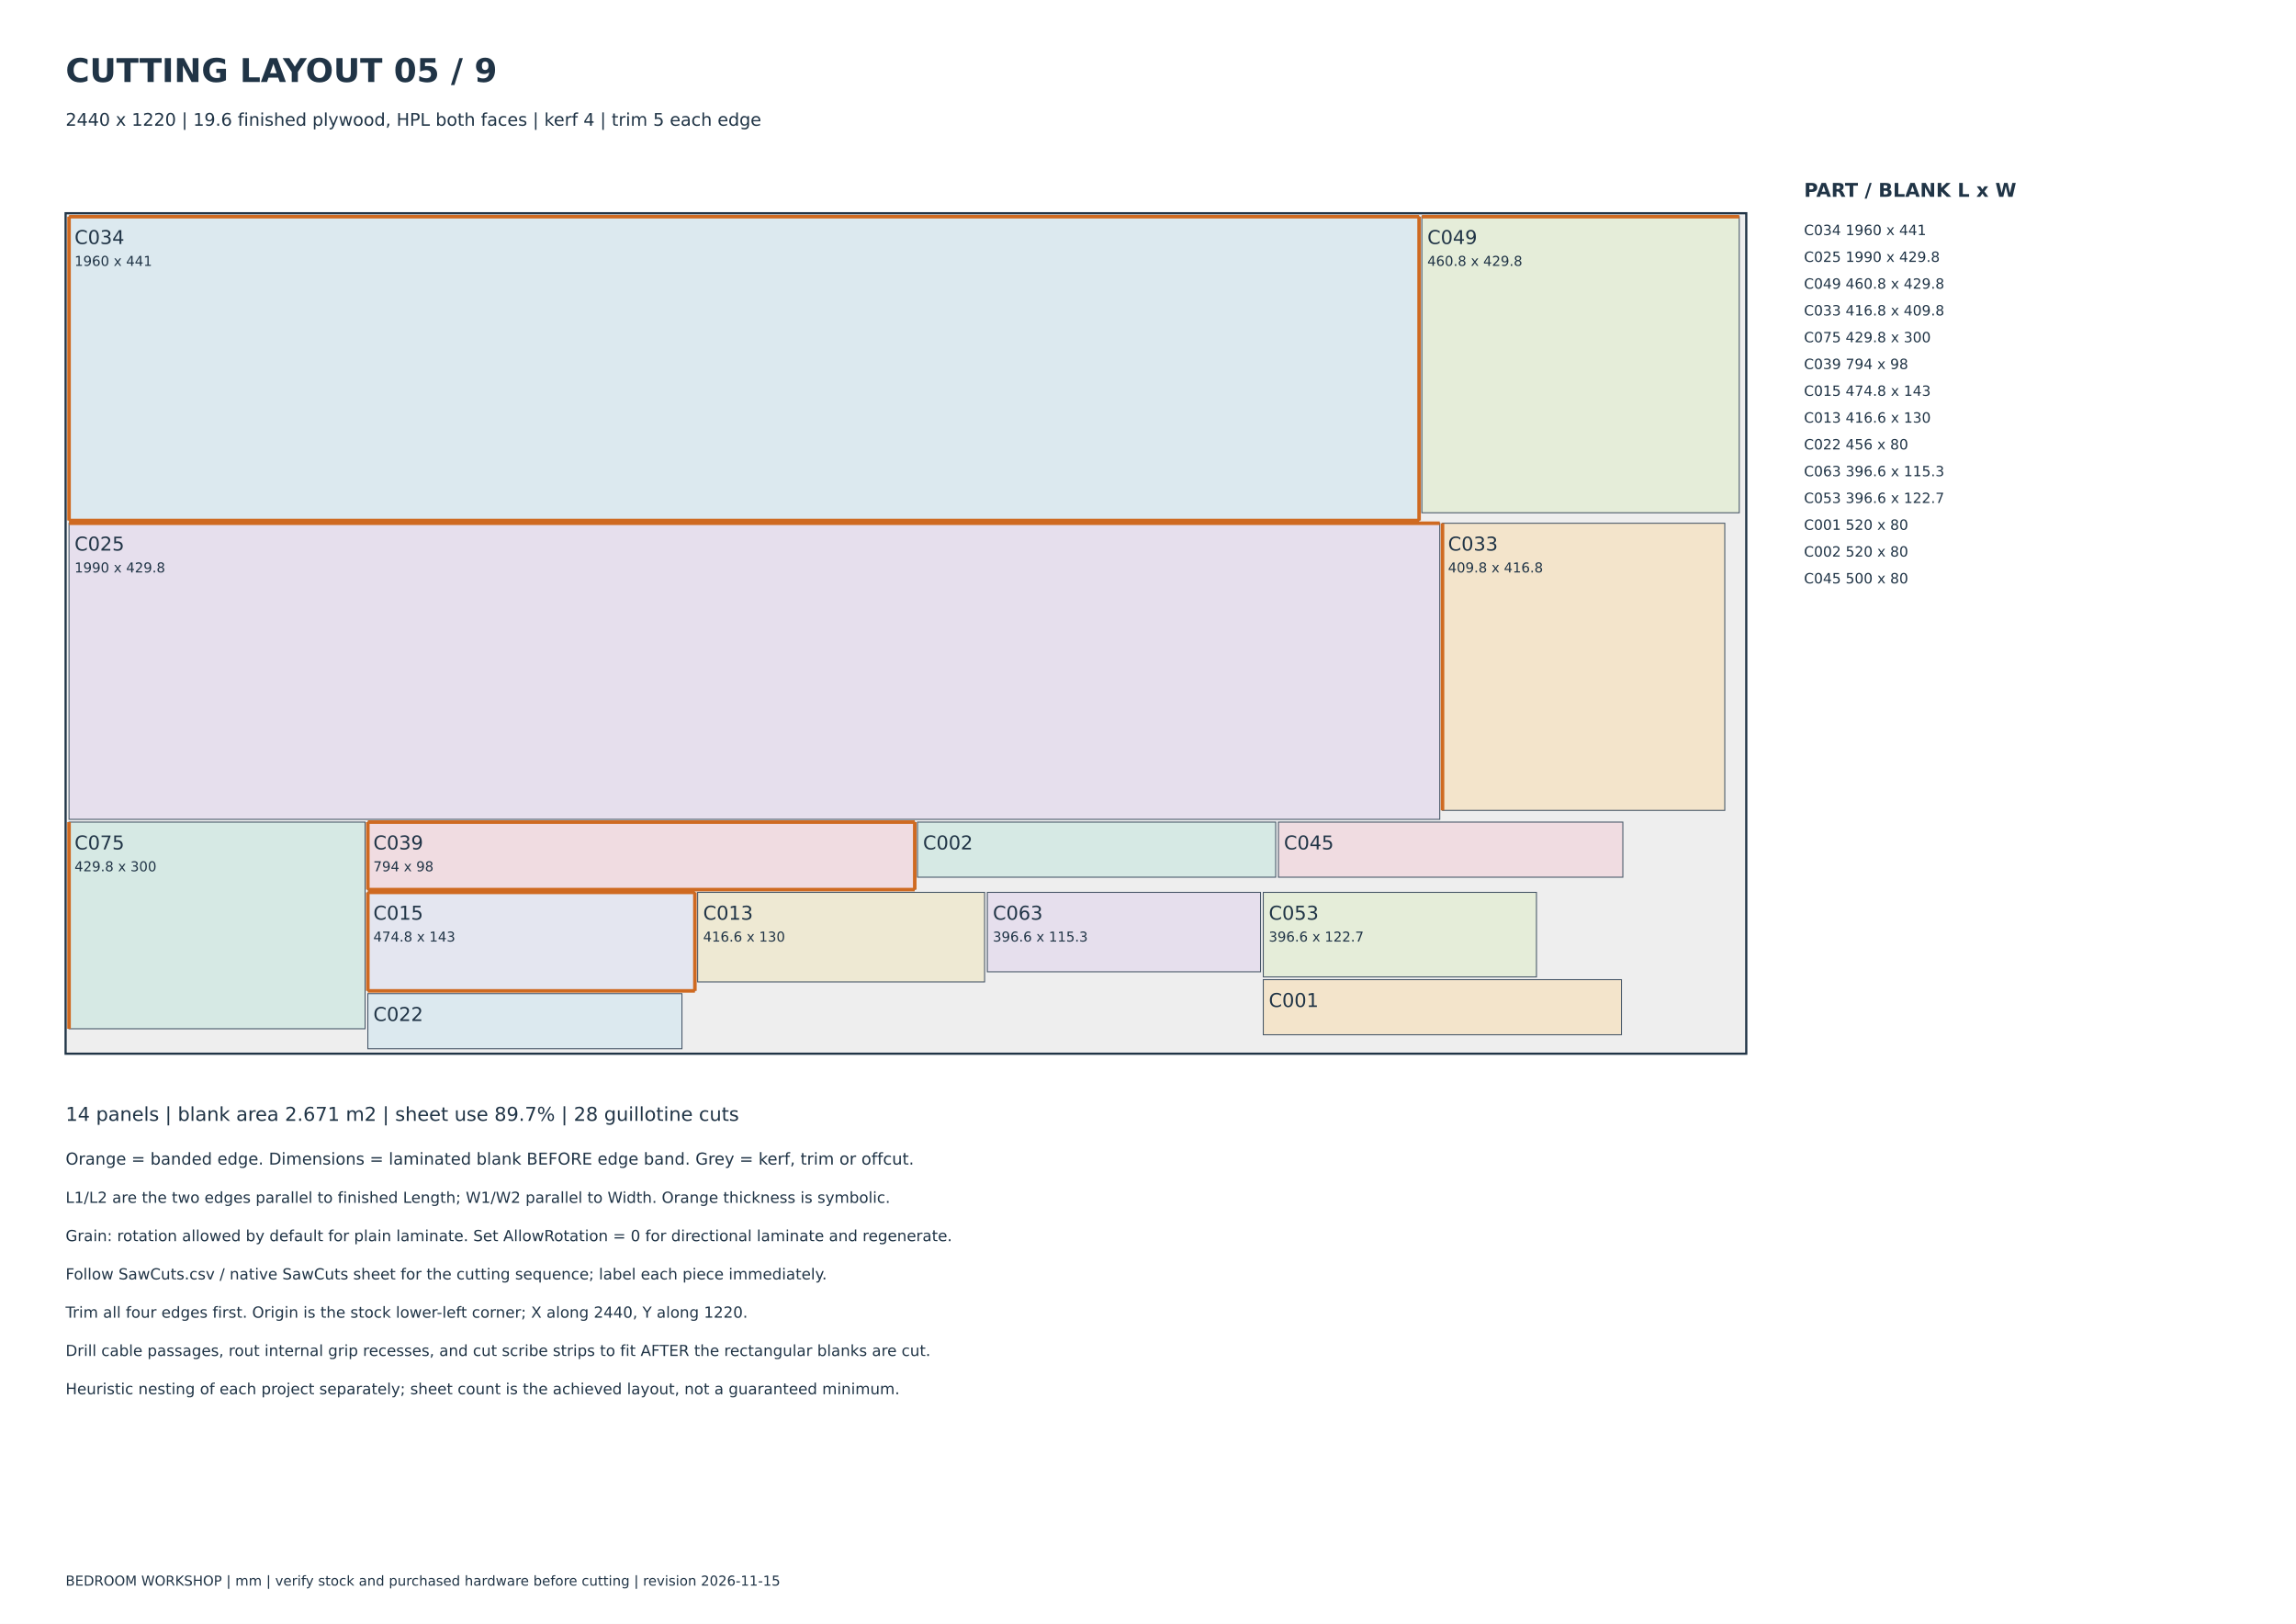
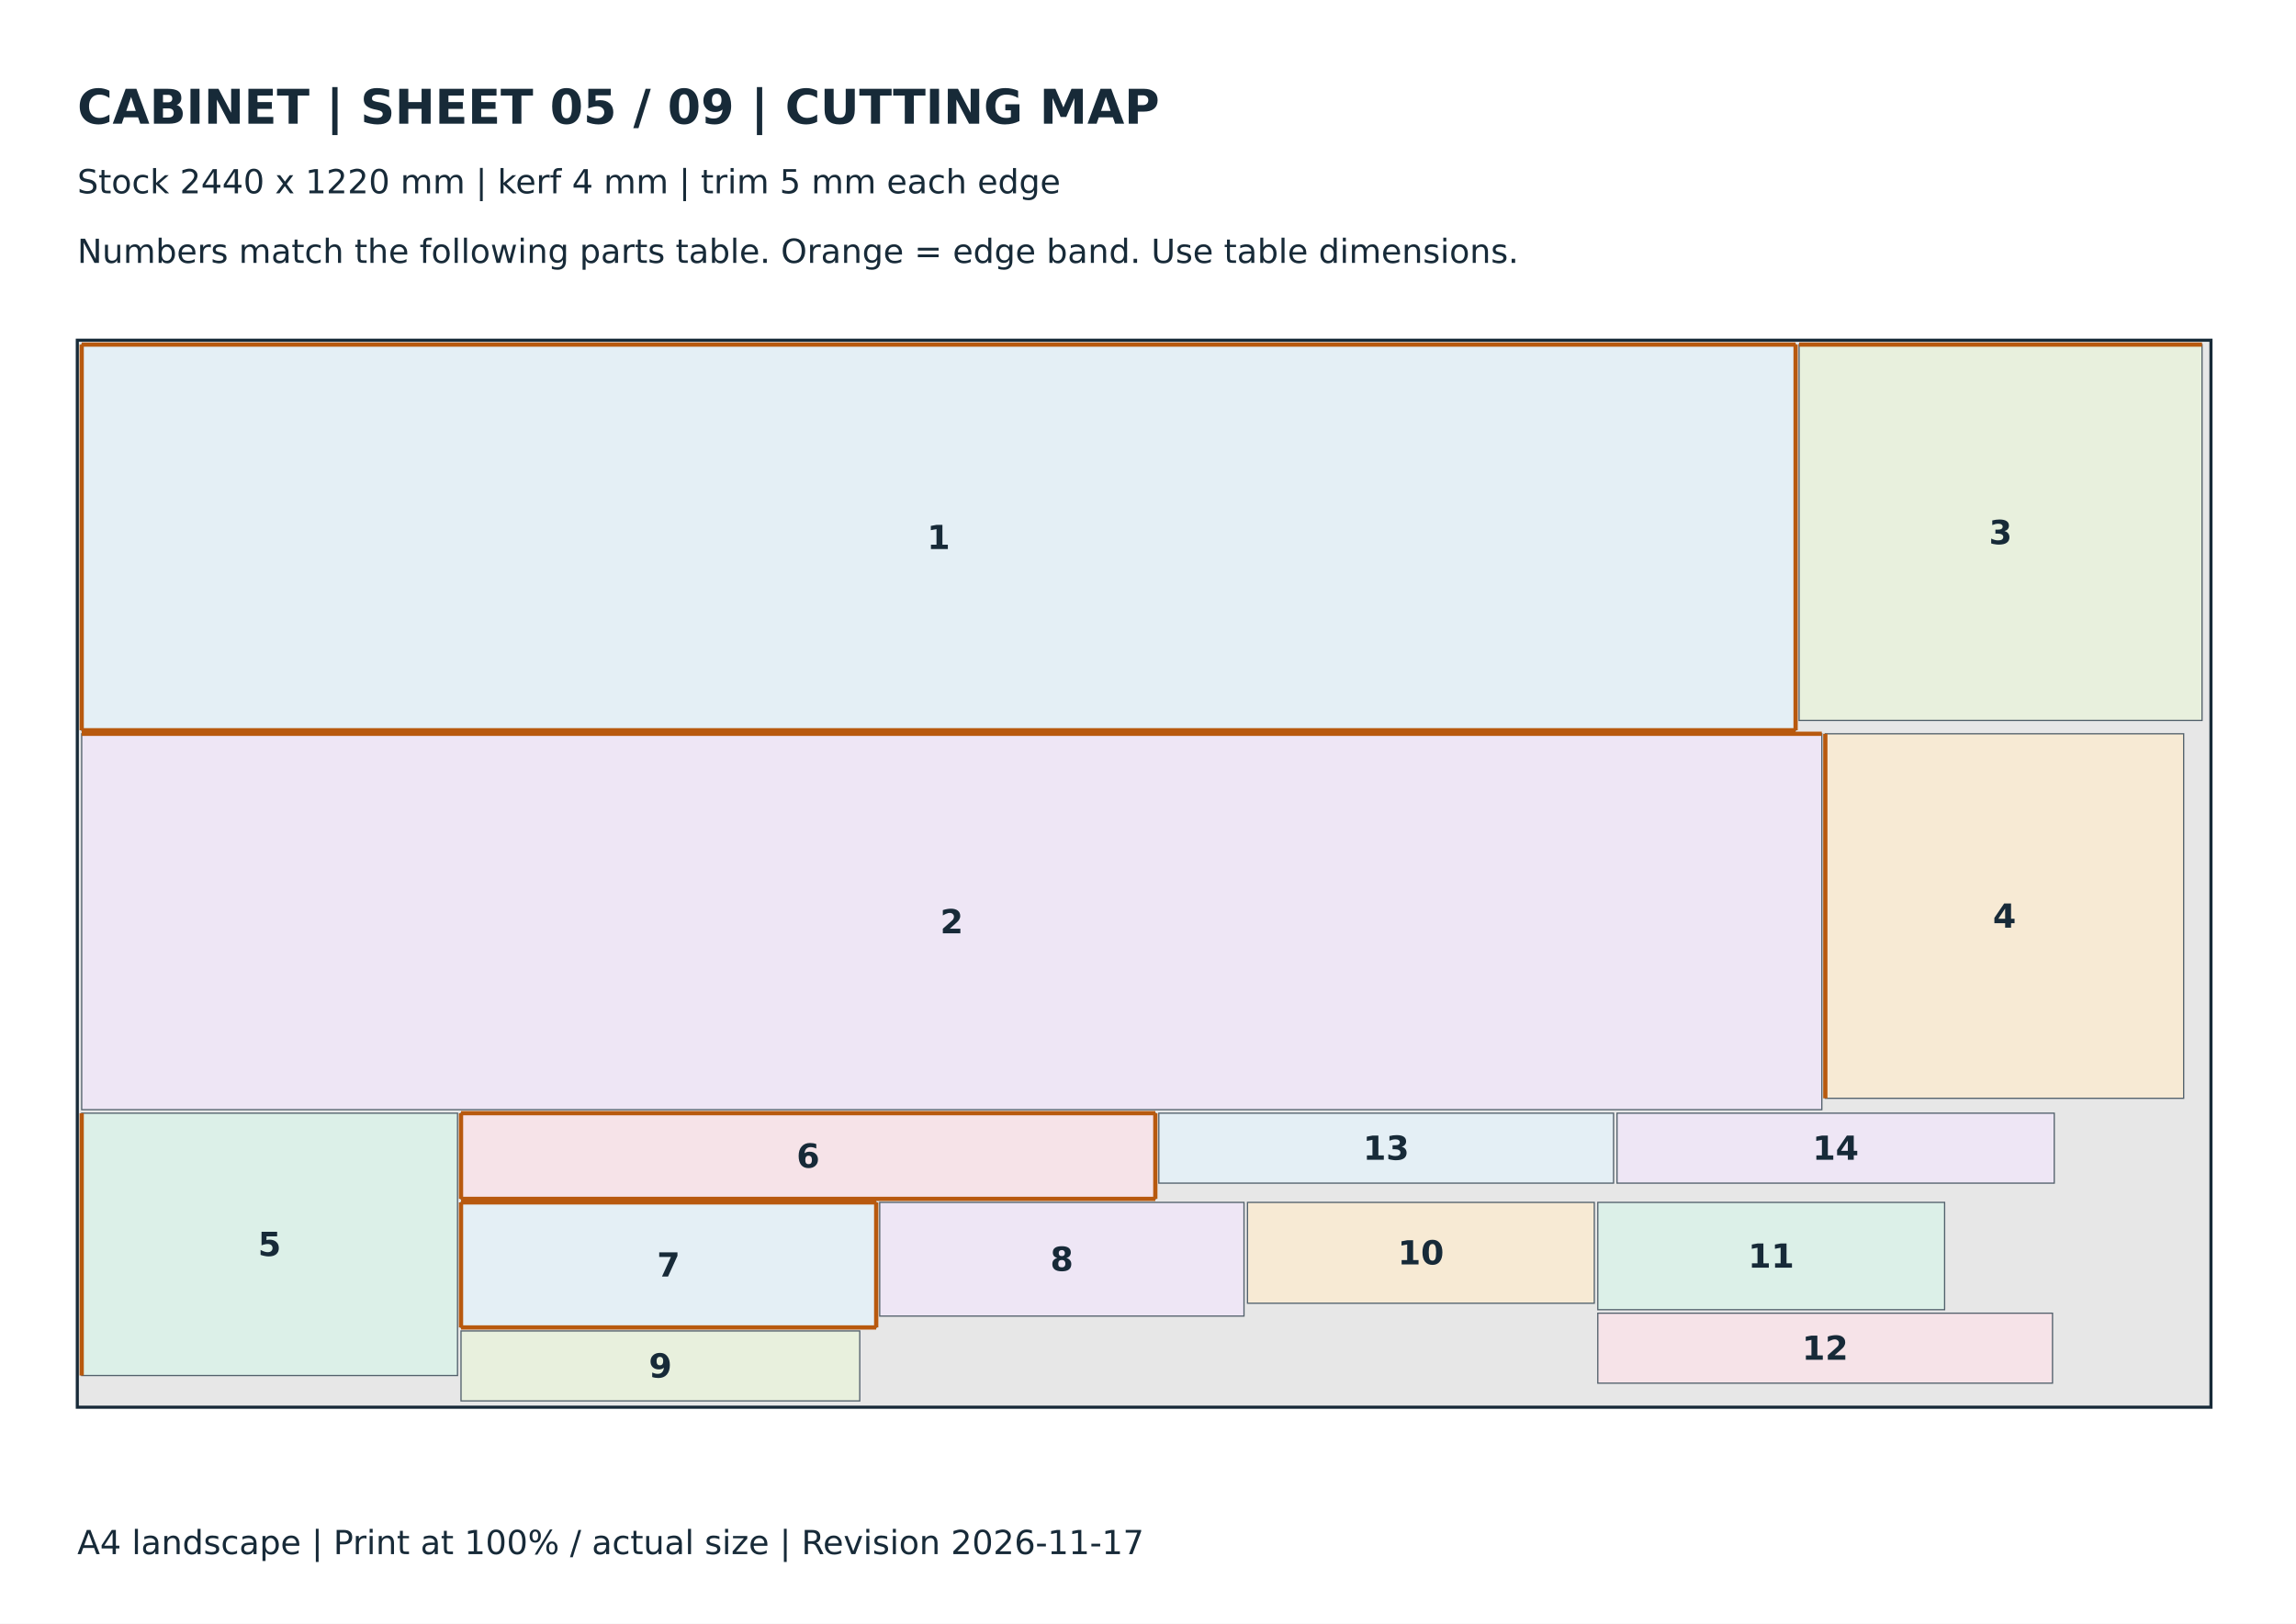
- <svg xmlns="http://www.w3.org/2000/svg" width="420mm" height="297mm" viewBox="0 0 420 297">
-   <rect width="420" height="297" fill="white" />
-   <style>text {font-family:DejaVu Sans,sans-serif;fill:#203446} .small{font-size:2.5px} .body{font-size:3.1px}</style>
-   <text x="12" y="15" font-size="6" font-weight="bold">CUTTING LAYOUT 05 / 9</text>
-   <text x="12" y="23" font-size="3.2">2440 x 1220 | 19.6 finished plywood, HPL both faces | kerf 4 | trim 5 each edge</text>
-   <text x="12" y="290" class="small">BEDROOM WORKSHOP | mm | verify stock and purchased hardware before cutting | revision 2026-11-15</text>
-   <rect x="12" y="39" width="307.44" height="153.72" fill="#eeeeee" stroke="#203446" stroke-width=".4" />
-   <rect x="12.63" y="39.63" width="246.96" height="55.566" fill="#dce9ef" stroke="#465667" stroke-width=".18" />
-   <text x="13.63" y="44.63" font-size="3.5">C034</text>
-   <text x="13.63" y="48.63" font-size="2.5">1960 x 441</text>
-   <path d="M12.63 39.63 L259.59 39.63" stroke="#cf6a21" stroke-width=".65" />
-   <path d="M12.63 95.196 L259.59 95.196" stroke="#cf6a21" stroke-width=".65" />
-   <path d="M12.63 39.63 L12.63 95.196" stroke="#cf6a21" stroke-width=".65" />
-   <path d="M259.59 39.63 L259.59 95.196" stroke="#cf6a21" stroke-width=".65" />
-   <rect x="12.63" y="95.7" width="250.74" height="54.155" fill="#e6dfed" stroke="#465667" stroke-width=".18" />
-   <text x="13.63" y="100.7" font-size="3.5">C025</text>
-   <text x="13.63" y="104.7" font-size="2.5">1990 x 429.8</text>
-   <path d="M12.63 95.7 L263.37 95.7" stroke="#cf6a21" stroke-width=".65" />
-   <rect x="260.094" y="39.63" width="58.061" height="54.155" fill="#e5edd9" stroke="#465667" stroke-width=".18" />
-   <text x="261.094" y="44.63" font-size="3.5">C049</text>
-   <text x="261.094" y="48.63" font-size="2.5">460.8 x 429.8</text>
-   <path d="M260.094 39.63 L318.155 39.63" stroke="#cf6a21" stroke-width=".65" />
-   <rect x="263.874" y="95.7" width="51.635" height="52.517" fill="#f3e4cb" stroke="#465667" stroke-width=".18" />
-   <text x="264.874" y="100.7" font-size="3.5">C033</text>
-   <text x="264.874" y="104.7" font-size="2.5">409.8 x 416.8</text>
-   <path d="M263.874 95.7 L263.874 148.217" stroke="#cf6a21" stroke-width=".65" />
-   <rect x="12.63" y="150.359" width="54.155" height="37.8" fill="#d6e9e4" stroke="#465667" stroke-width=".18" />
-   <text x="13.63" y="155.359" font-size="3.5">C075</text>
-   <text x="13.63" y="159.359" font-size="2.5">429.8 x 300</text>
-   <path d="M12.63 150.359 L12.63 188.159" stroke="#cf6a21" stroke-width=".65" />
-   <rect x="67.289" y="150.359" width="100.044" height="12.348" fill="#f0dce1" stroke="#465667" stroke-width=".18" />
-   <text x="68.289" y="155.359" font-size="3.5">C039</text>
-   <text x="68.289" y="159.359" font-size="2.5">794 x 98</text>
-   <path d="M67.289 150.359 L167.333 150.359" stroke="#cf6a21" stroke-width=".65" />
-   <path d="M67.289 162.707 L167.333 162.707" stroke="#cf6a21" stroke-width=".65" />
-   <path d="M67.289 150.359 L67.289 162.707" stroke="#cf6a21" stroke-width=".65" />
-   <path d="M167.333 150.359 L167.333 162.707" stroke="#cf6a21" stroke-width=".65" />
-   <rect x="67.289" y="163.211" width="59.825" height="18.018" fill="#e4e6f0" stroke="#465667" stroke-width=".18" />
-   <text x="68.289" y="168.211" font-size="3.5">C015</text>
-   <text x="68.289" y="172.211" font-size="2.5">474.8 x 143</text>
-   <path d="M67.289 163.211 L127.114 163.211" stroke="#cf6a21" stroke-width=".65" />
-   <path d="M67.289 181.229 L127.114 181.229" stroke="#cf6a21" stroke-width=".65" />
-   <path d="M67.289 163.211 L67.289 181.229" stroke="#cf6a21" stroke-width=".65" />
-   <path d="M127.114 163.211 L127.114 181.229" stroke="#cf6a21" stroke-width=".65" />
-   <rect x="127.618" y="163.211" width="52.492" height="16.38" fill="#eee9d3" stroke="#465667" stroke-width=".18" />
-   <text x="128.618" y="168.211" font-size="3.5">C013</text>
-   <text x="128.618" y="172.211" font-size="2.5">416.6 x 130</text>
-   <rect x="67.289" y="181.733" width="57.456" height="10.08" fill="#dce9ef" stroke="#465667" stroke-width=".18" />
-   <text x="68.289" y="186.733" font-size="3.5">C022</text>
-   <rect x="180.613" y="163.211" width="49.972" height="14.528" fill="#e6dfed" stroke="#465667" stroke-width=".18" />
-   <text x="181.613" y="168.211" font-size="3.5">C063</text>
-   <text x="181.613" y="172.211" font-size="2.5">396.6 x 115.3</text>
-   <rect x="231.089" y="163.211" width="49.972" height="15.46" fill="#e5edd9" stroke="#465667" stroke-width=".18" />
-   <text x="232.089" y="168.211" font-size="3.5">C053</text>
-   <text x="232.089" y="172.211" font-size="2.5">396.6 x 122.7</text>
-   <rect x="231.089" y="179.175" width="65.52" height="10.08" fill="#f3e4cb" stroke="#465667" stroke-width=".18" />
-   <text x="232.089" y="184.175" font-size="3.5">C001</text>
-   <rect x="167.837" y="150.359" width="65.52" height="10.08" fill="#d6e9e4" stroke="#465667" stroke-width=".18" />
-   <text x="168.837" y="155.359" font-size="3.5">C002</text>
-   <rect x="233.861" y="150.359" width="63.0" height="10.08" fill="#f0dce1" stroke="#465667" stroke-width=".18" />
-   <text x="234.861" y="155.359" font-size="3.5">C045</text>
-   <text x="12" y="205" font-size="3.5">14 panels | blank area 2.671 m2 | sheet use 89.7% | 28 guillotine cuts</text>
-   <text x="12" y="213" font-size="3">Orange = banded edge. Dimensions = laminated blank BEFORE edge band. Grey = kerf, trim or offcut.</text>
-   <text x="12" y="220" font-size="2.8">L1/L2 are the two edges parallel to finished Length; W1/W2 parallel to Width. Orange thickness is symbolic.</text>
-   <text x="12" y="227" font-size="2.8">Grain: rotation allowed by default for plain laminate. Set AllowRotation = 0 for directional laminate and regenerate.</text>
-   <text x="12" y="234" font-size="2.8">Follow SawCuts.csv / native SawCuts sheet for the cutting sequence; label each piece immediately.</text>
-   <text x="12" y="241" font-size="2.8">Trim all four edges first. Origin is the stock lower-left corner; X along 2440, Y along 1220.</text>
-   <text x="12" y="248" font-size="2.8">Drill cable passages, rout internal grip recesses, and cut scribe strips to fit AFTER the rectangular blanks are cut.</text>
-   <text x="12" y="255" font-size="2.8">Heuristic nesting of each project separately; sheet count is the achieved layout, not a guaranteed minimum.</text>
-   <text x="330" y="36" font-size="3.5" font-weight="bold">PART / BLANK L x W</text>
-   <text x="330" y="43.0" font-size="2.6">C034  1960 x 441</text>
-   <text x="330" y="47.9" font-size="2.6">C025  1990 x 429.8</text>
-   <text x="330" y="52.8" font-size="2.6">C049  460.8 x 429.8</text>
-   <text x="330" y="57.7" font-size="2.6">C033  416.8 x 409.8</text>
-   <text x="330" y="62.6" font-size="2.6">C075  429.8 x 300</text>
-   <text x="330" y="67.5" font-size="2.6">C039  794 x 98</text>
-   <text x="330" y="72.4" font-size="2.6">C015  474.8 x 143</text>
-   <text x="330" y="77.3" font-size="2.6">C013  416.6 x 130</text>
-   <text x="330" y="82.2" font-size="2.6">C022  456 x 80</text>
-   <text x="330" y="87.1" font-size="2.6">C063  396.6 x 115.3</text>
-   <text x="330" y="92.0" font-size="2.6">C053  396.6 x 122.7</text>
-   <text x="330" y="96.9" font-size="2.6">C001  520 x 80</text>
-   <text x="330" y="101.8" font-size="2.6">C002  520 x 80</text>
-   <text x="330" y="106.7" font-size="2.6">C045  500 x 80</text>
+ <svg xmlns="http://www.w3.org/2000/svg" width="297mm" height="210mm" viewBox="0 0 297 210">
+   <rect width="297" height="210" fill="white" />
+   <style>text {font-family:DejaVu Sans,sans-serif;fill:#172a38}</style>
+   <text x="10" y="16" font-size="6.2" font-weight="bold">CABINET | SHEET 05 / 09 | CUTTING MAP</text>
+   <text x="10" y="25" font-size="4.3">Stock 2440 x 1220 mm | kerf 4 mm | trim 5 mm each edge</text>
+   <text x="10" y="201" font-size="4.3">A4 landscape | Print at 100% / actual size | Revision 2026-11-17</text>
+   <text x="10" y="34" font-size="4.3">Numbers match the following parts table. Orange = edge band. Use table dimensions.</text>
+   <rect x="10" y="44" width="276.0" height="138.0" fill="#e7e7e7" stroke="#172a38" stroke-width=".4" />
+   <rect x="10.566" y="44.566" width="221.705" height="49.884" fill="#e4eff5" stroke="#52606b" stroke-width=".16" />
+   <path d="M10.566 44.566 L232.27 44.566" stroke="#b8590e" stroke-width=".55" />
+   <path d="M10.566 94.449 L232.27 94.449" stroke="#b8590e" stroke-width=".55" />
+   <path d="M10.566 44.566 L10.566 94.449" stroke="#b8590e" stroke-width=".55" />
+   <path d="M232.27 44.566 L232.27 94.449" stroke="#b8590e" stroke-width=".55" />
+   <text x="121.418" y="71.007" font-size="4.3" text-anchor="middle" font-weight="bold">1</text>
+   <rect x="10.566" y="94.902" width="225.098" height="48.617" fill="#eee6f5" stroke="#52606b" stroke-width=".16" />
+   <path d="M10.566 94.902 L235.664 94.902" stroke="#b8590e" stroke-width=".55" />
+   <text x="123.115" y="120.71" font-size="4.3" text-anchor="middle" font-weight="bold">2</text>
+   <rect x="232.723" y="44.566" width="52.123" height="48.617" fill="#e8f0dd" stroke="#52606b" stroke-width=".16" />
+   <path d="M232.723 44.566 L284.846 44.566" stroke="#b8590e" stroke-width=".55" />
+   <text x="258.785" y="70.374" font-size="4.3" text-anchor="middle" font-weight="bold">3</text>
+   <rect x="236.116" y="94.902" width="46.354" height="47.146" fill="#f7ead4" stroke="#52606b" stroke-width=".16" />
+   <path d="M236.116 94.902 L236.116 142.048" stroke="#b8590e" stroke-width=".55" />
+   <text x="259.294" y="119.975" font-size="4.3" text-anchor="middle" font-weight="bold">4</text>
+   <rect x="10.566" y="143.971" width="48.617" height="33.934" fill="#dcf0e8" stroke="#52606b" stroke-width=".16" />
+   <path d="M10.566 143.971 L10.566 177.905" stroke="#b8590e" stroke-width=".55" />
+   <text x="34.874" y="162.438" font-size="4.3" text-anchor="middle" font-weight="bold">5</text>
+   <rect x="59.635" y="143.971" width="89.813" height="11.085" fill="#f6e3e8" stroke="#52606b" stroke-width=".16" />
+   <path d="M59.635 143.971 L149.448 143.971" stroke="#b8590e" stroke-width=".55" />
+   <path d="M59.635 155.056 L149.448 155.056" stroke="#b8590e" stroke-width=".55" />
+   <path d="M59.635 143.971 L59.635 155.056" stroke="#b8590e" stroke-width=".55" />
+   <path d="M149.448 143.971 L149.448 155.056" stroke="#b8590e" stroke-width=".55" />
+   <text x="104.541" y="151.013" font-size="4.3" text-anchor="middle" font-weight="bold">6</text>
+   <rect x="59.635" y="155.509" width="53.707" height="16.175" fill="#e4eff5" stroke="#52606b" stroke-width=".16" />
+   <path d="M59.635 155.509 L113.342 155.509" stroke="#b8590e" stroke-width=".55" />
+   <path d="M59.635 171.684 L113.342 171.684" stroke="#b8590e" stroke-width=".55" />
+   <path d="M59.635 155.509 L59.635 171.684" stroke="#b8590e" stroke-width=".55" />
+   <path d="M113.342 155.509 L113.342 171.684" stroke="#b8590e" stroke-width=".55" />
+   <text x="86.488" y="165.096" font-size="4.3" text-anchor="middle" font-weight="bold">7</text>
+   <rect x="113.794" y="155.509" width="47.124" height="14.705" fill="#eee6f5" stroke="#52606b" stroke-width=".16" />
+   <text x="137.356" y="164.361" font-size="4.3" text-anchor="middle" font-weight="bold">8</text>
+   <rect x="59.635" y="172.136" width="51.58" height="9.049" fill="#e8f0dd" stroke="#52606b" stroke-width=".16" />
+   <text x="85.425" y="178.161" font-size="4.3" text-anchor="middle" font-weight="bold">9</text>
+   <rect x="161.37" y="155.509" width="44.861" height="13.042" fill="#f7ead4" stroke="#52606b" stroke-width=".16" />
+   <text x="183.801" y="163.53" font-size="4.3" text-anchor="middle" font-weight="bold">10</text>
+   <rect x="206.684" y="155.509" width="44.861" height="13.879" fill="#dcf0e8" stroke="#52606b" stroke-width=".16" />
+   <text x="229.115" y="163.948" font-size="4.3" text-anchor="middle" font-weight="bold">11</text>
+   <rect x="206.684" y="169.84" width="58.82" height="9.049" fill="#f6e3e8" stroke="#52606b" stroke-width=".16" />
+   <text x="236.094" y="175.865" font-size="4.3" text-anchor="middle" font-weight="bold">12</text>
+   <rect x="149.9" y="143.971" width="58.82" height="9.049" fill="#e4eff5" stroke="#52606b" stroke-width=".16" />
+   <text x="179.31" y="149.995" font-size="4.3" text-anchor="middle" font-weight="bold">13</text>
+   <rect x="209.172" y="143.971" width="56.557" height="9.049" fill="#eee6f5" stroke="#52606b" stroke-width=".16" />
+   <text x="237.451" y="149.995" font-size="4.3" text-anchor="middle" font-weight="bold">14</text>
</svg>
